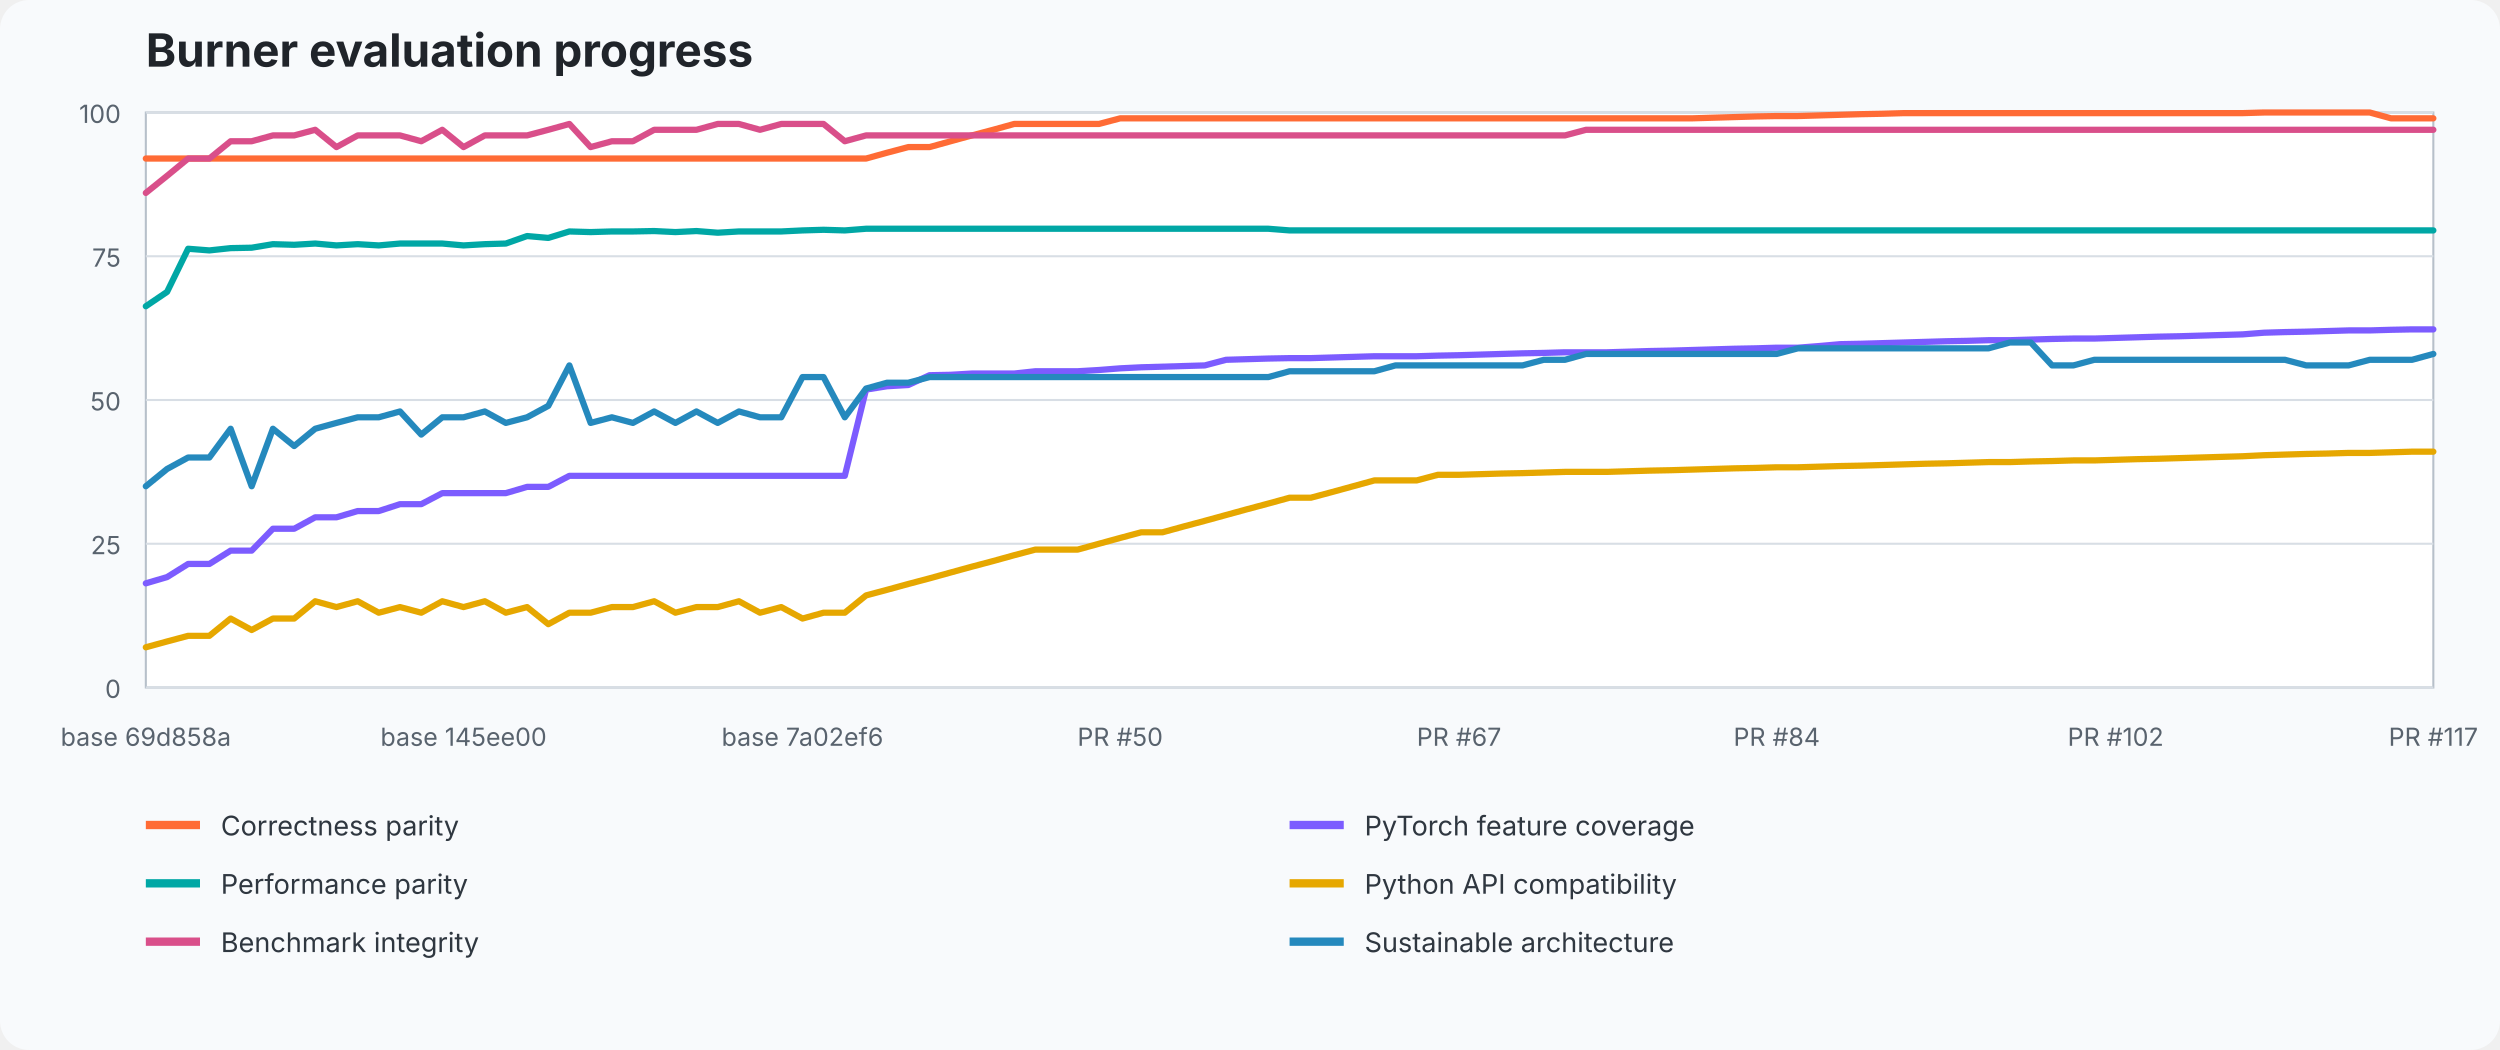
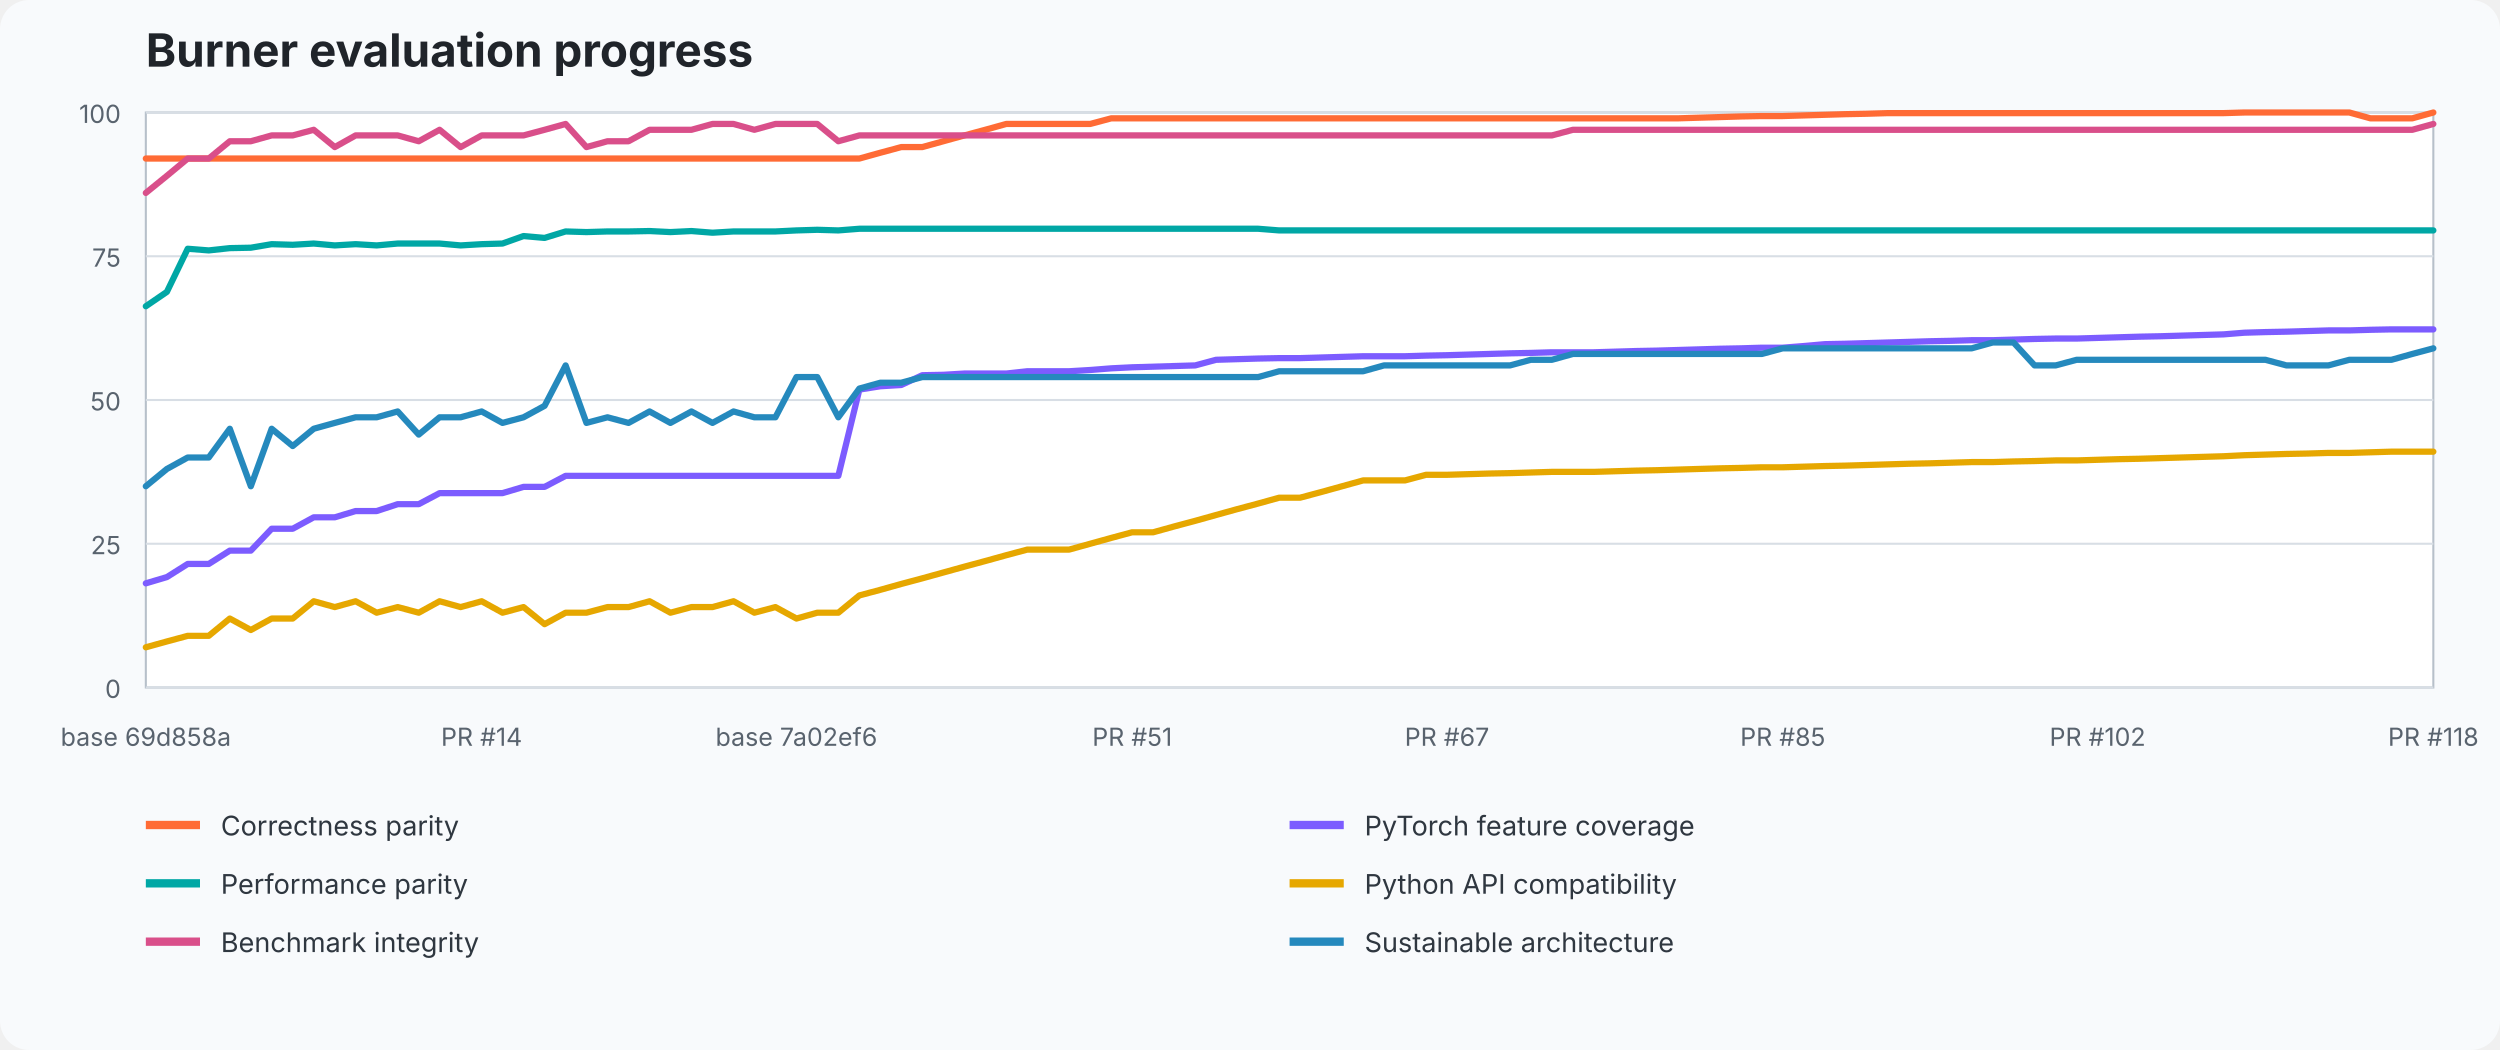
<svg xmlns="http://www.w3.org/2000/svg" width="1200" height="504" viewBox="0 0 1200 504" role="img" aria-labelledby="title desc">
  <style>text{font-family:ui-sans-serif,system-ui,-apple-system,BlinkMacSystemFont,"Segoe UI",sans-serif}.title{font-size:22px;font-weight:700;fill:#20242a}.axis{font-size:12px;fill:#59636e}.legend{font-size:13px;fill:#2f3740}.grid{stroke:#d8dee5;stroke-width:1}.plot{fill:#fff;stroke:#b7c0ca}</style>
  <rect width="100%" height="100%" fill="#f8fafc" rx="14" />
  <text x="70" y="32" class="title">Burner evaluation progress</text>
  <rect x="70" y="54" width="1098" height="276" class="plot" />
  <line x1="70" y1="330" x2="1168" y2="330" class="grid" />
  <text x="58" y="335" text-anchor="end" class="axis">0</text>
  <line x1="70" y1="261" x2="1168" y2="261" class="grid" />
  <text x="58" y="266" text-anchor="end" class="axis">25</text>
  <line x1="70" y1="192" x2="1168" y2="192" class="grid" />
  <text x="58" y="197" text-anchor="end" class="axis">50</text>
  <line x1="70" y1="123" x2="1168" y2="123" class="grid" />
  <text x="58" y="128" text-anchor="end" class="axis">75</text>
  <line x1="70" y1="54" x2="1168" y2="54" class="grid" />
  <text x="58" y="59" text-anchor="end" class="axis">100</text>
-   <polyline points="70.0,76.1 80.2,76.1 90.3,76.1 100.5,76.1 110.7,76.1 120.8,76.1 131.0,76.1 141.2,76.1 151.3,76.1 161.5,76.1 171.7,76.1 181.8,76.1 192.0,76.1 202.2,76.1 212.3,76.1 222.5,76.1 232.7,76.1 242.8,76.1 253.0,76.1 263.2,76.1 273.3,76.1 283.5,76.1 293.7,76.1 303.8,76.1 314.0,76.1 324.2,76.1 334.3,76.1 344.5,76.1 354.7,76.1 364.8,76.1 375.0,76.1 385.2,76.1 395.3,76.1 405.5,76.1 415.7,76.1 425.8,73.3 436.0,70.6 446.2,70.6 456.3,67.8 466.5,65.0 476.7,62.3 486.8,59.5 497.0,59.5 507.2,59.5 517.3,59.5 527.5,59.5 537.7,56.8 547.8,56.8 558.0,56.8 568.2,56.8 578.3,56.8 588.5,56.8 598.7,56.8 608.8,56.8 619.0,56.8 629.2,56.8 639.3,56.8 649.5,56.8 659.7,56.8 669.8,56.8 680.0,56.8 690.2,56.8 700.3,56.8 710.5,56.8 720.7,56.8 730.8,56.8 741.0,56.8 751.2,56.8 761.3,56.8 771.5,56.8 781.7,56.8 791.8,56.8 802.0,56.8 812.2,56.8 822.3,56.5 832.5,56.2 842.7,55.9 852.8,55.7 863.0,55.7 873.2,55.4 883.3,55.1 893.5,54.8 903.7,54.6 913.8,54.3 924.0,54.3 934.2,54.3 944.3,54.3 954.5,54.3 964.7,54.3 974.8,54.3 985.0,54.3 995.2,54.3 1005.3,54.3 1015.5,54.3 1025.7,54.3 1035.8,54.3 1046.0,54.3 1056.2,54.3 1066.3,54.3 1076.5,54.3 1086.7,54.0 1096.8,54.0 1107.0,54.0 1117.2,54.0 1127.3,54.0 1137.5,54.0 1147.7,56.8 1157.8,56.8 1168.0,56.8" fill="none" stroke="#ff6b35" stroke-width="3" stroke-linejoin="round" stroke-linecap="round" />
-   <polyline points="70.0,280.0 80.2,277.0 90.3,270.7 100.5,270.7 110.7,264.3 120.8,264.3 131.0,253.8 141.2,253.8 151.3,248.3 161.5,248.3 171.7,245.3 181.8,245.3 192.0,242.0 202.2,242.0 212.3,236.7 222.5,236.7 232.7,236.7 242.8,236.7 253.0,233.7 263.2,233.7 273.3,228.4 283.5,228.4 293.7,228.4 303.8,228.4 314.0,228.4 324.2,228.4 334.3,228.4 344.5,228.4 354.7,228.4 364.8,228.4 375.0,228.4 385.2,228.4 395.3,228.4 405.5,228.4 415.7,187.0 425.8,185.4 436.0,184.8 446.2,180.1 456.3,179.9 466.5,179.3 476.7,179.3 486.8,179.3 497.0,178.2 507.2,178.2 517.3,178.2 527.5,177.6 537.7,176.8 547.8,176.3 558.0,176.0 568.2,175.7 578.3,175.4 588.5,172.7 598.7,172.4 608.8,172.1 619.0,171.9 629.2,171.9 639.3,171.6 649.5,171.3 659.7,171.0 669.8,171.0 680.0,171.0 690.2,170.7 700.3,170.5 710.5,170.2 720.7,169.9 730.8,169.6 741.0,169.4 751.2,169.1 761.3,169.1 771.5,169.1 781.7,168.8 791.8,168.5 802.0,168.3 812.2,168.0 822.3,167.7 832.5,167.4 842.7,167.2 852.8,166.9 863.0,166.9 873.2,166.1 883.3,165.2 893.5,165.0 903.7,164.7 913.8,164.4 924.0,164.1 934.2,163.8 944.3,163.6 954.5,163.3 964.7,163.3 974.8,163.0 985.0,162.7 995.2,162.5 1005.3,162.5 1015.5,162.2 1025.7,161.9 1035.8,161.6 1046.0,161.4 1056.2,161.1 1066.3,160.8 1076.5,160.5 1086.7,159.7 1096.8,159.4 1107.0,159.2 1117.2,158.9 1127.3,158.6 1137.5,158.6 1147.7,158.3 1157.8,158.1 1168.0,158.1" fill="none" stroke="#7c5cff" stroke-width="3" stroke-linejoin="round" stroke-linecap="round" />
-   <polyline points="70.0,147.0 80.2,140.1 90.3,119.4 100.5,120.2 110.7,119.1 120.8,118.9 131.0,117.2 141.2,117.5 151.3,116.9 161.5,117.8 171.7,117.2 181.8,117.8 192.0,116.9 202.2,116.9 212.3,116.9 222.5,117.8 232.7,117.2 242.8,116.9 253.0,113.3 263.2,114.2 273.3,111.1 283.5,111.4 293.7,111.1 303.8,111.1 314.0,110.9 324.2,111.4 334.3,110.9 344.5,111.7 354.7,111.1 364.8,111.1 375.0,111.1 385.2,110.6 395.3,110.3 405.5,110.6 415.7,109.8 425.8,109.8 436.0,109.8 446.2,109.8 456.3,109.8 466.5,109.8 476.7,109.8 486.8,109.8 497.0,109.8 507.2,109.8 517.3,109.8 527.5,109.8 537.7,109.8 547.8,109.8 558.0,109.8 568.2,109.8 578.3,109.8 588.5,109.8 598.7,109.8 608.8,109.8 619.0,110.6 629.2,110.6 639.3,110.6 649.5,110.6 659.7,110.6 669.8,110.6 680.0,110.6 690.2,110.6 700.3,110.6 710.5,110.6 720.7,110.6 730.8,110.6 741.0,110.6 751.2,110.6 761.3,110.6 771.5,110.6 781.7,110.6 791.8,110.6 802.0,110.6 812.2,110.6 822.3,110.6 832.5,110.6 842.7,110.6 852.8,110.6 863.0,110.6 873.2,110.6 883.3,110.6 893.5,110.6 903.7,110.6 913.8,110.6 924.0,110.6 934.2,110.6 944.3,110.6 954.5,110.6 964.7,110.6 974.8,110.6 985.0,110.6 995.2,110.6 1005.3,110.6 1015.5,110.6 1025.7,110.6 1035.8,110.6 1046.0,110.6 1056.2,110.6 1066.3,110.6 1076.5,110.6 1086.7,110.6 1096.8,110.6 1107.0,110.6 1117.2,110.6 1127.3,110.6 1137.5,110.6 1147.7,110.6 1157.8,110.6 1168.0,110.6" fill="none" stroke="#00a7a5" stroke-width="3" stroke-linejoin="round" stroke-linecap="round" />
-   <polyline points="70.0,310.7 80.2,307.9 90.3,305.2 100.5,305.2 110.7,296.9 120.8,302.4 131.0,296.9 141.2,296.9 151.3,288.6 161.5,291.4 171.7,288.6 181.8,294.1 192.0,291.4 202.2,294.1 212.3,288.6 222.5,291.4 232.7,288.6 242.8,294.1 253.0,291.4 263.2,299.6 273.3,294.1 283.5,294.1 293.7,291.4 303.8,291.4 314.0,288.6 324.2,294.1 334.3,291.4 344.5,291.4 354.7,288.6 364.8,294.1 375.0,291.4 385.2,296.9 395.3,294.1 405.5,294.1 415.7,285.8 425.8,283.1 436.0,280.3 446.2,277.6 456.3,274.8 466.5,272.0 476.7,269.3 486.8,266.5 497.0,263.8 507.2,263.8 517.3,263.8 527.5,261.0 537.7,258.2 547.8,255.5 558.0,255.5 568.2,252.7 578.3,250.0 588.5,247.2 598.7,244.4 608.8,241.7 619.0,238.9 629.2,238.9 639.3,236.2 649.5,233.4 659.7,230.6 669.8,230.6 680.0,230.6 690.2,227.9 700.3,227.9 710.5,227.6 720.7,227.3 730.8,227.1 741.0,226.8 751.2,226.5 761.3,226.5 771.5,226.5 781.7,226.2 791.8,225.9 802.0,225.7 812.2,225.4 822.3,225.1 832.5,224.8 842.7,224.6 852.8,224.3 863.0,224.3 873.2,224.0 883.3,223.7 893.5,223.5 903.7,223.2 913.8,222.9 924.0,222.6 934.2,222.4 944.3,222.1 954.5,221.8 964.7,221.8 974.8,221.5 985.0,221.3 995.2,221.0 1005.3,221.0 1015.5,220.7 1025.7,220.4 1035.8,220.2 1046.0,219.9 1056.2,219.6 1066.3,219.3 1076.5,219.0 1086.7,218.5 1096.8,218.2 1107.0,217.9 1117.2,217.7 1127.3,217.4 1137.5,217.4 1147.7,217.1 1157.8,216.8 1168.0,216.8" fill="none" stroke="#e6a700" stroke-width="3" stroke-linejoin="round" stroke-linecap="round" />
-   <polyline points="70.0,92.6 80.2,84.4 90.3,76.1 100.5,76.1 110.7,67.8 120.8,67.8 131.0,65.0 141.2,65.0 151.3,62.3 161.5,70.6 171.7,65.0 181.8,65.0 192.0,65.0 202.2,67.8 212.3,62.3 222.5,70.6 232.7,65.0 242.8,65.0 253.0,65.0 263.2,62.3 273.3,59.5 283.5,70.6 293.7,67.8 303.8,67.8 314.0,62.3 324.2,62.3 334.3,62.3 344.5,59.5 354.7,59.5 364.8,62.3 375.0,59.5 385.2,59.5 395.3,59.5 405.5,67.8 415.7,65.0 425.8,65.0 436.0,65.0 446.2,65.0 456.3,65.0 466.5,65.0 476.7,65.0 486.8,65.0 497.0,65.0 507.2,65.0 517.3,65.0 527.5,65.0 537.7,65.0 547.8,65.0 558.0,65.0 568.2,65.0 578.3,65.0 588.5,65.0 598.7,65.0 608.8,65.0 619.0,65.0 629.2,65.0 639.3,65.0 649.5,65.0 659.7,65.0 669.8,65.0 680.0,65.0 690.2,65.0 700.3,65.0 710.5,65.0 720.7,65.0 730.8,65.0 741.0,65.0 751.2,65.0 761.3,62.3 771.5,62.3 781.7,62.3 791.8,62.3 802.0,62.3 812.2,62.3 822.3,62.3 832.5,62.3 842.7,62.3 852.8,62.3 863.0,62.3 873.2,62.3 883.3,62.3 893.5,62.3 903.7,62.3 913.8,62.3 924.0,62.3 934.2,62.3 944.3,62.3 954.5,62.3 964.7,62.3 974.8,62.3 985.0,62.3 995.2,62.3 1005.3,62.3 1015.5,62.3 1025.7,62.3 1035.8,62.3 1046.0,62.3 1056.2,62.3 1066.3,62.3 1076.5,62.3 1086.7,62.3 1096.8,62.3 1107.0,62.3 1117.2,62.3 1127.3,62.3 1137.5,62.3 1147.7,62.3 1157.8,62.3 1168.0,62.3" fill="none" stroke="#d94f8a" stroke-width="3" stroke-linejoin="round" stroke-linecap="round" />
-   <polyline points="70.0,233.4 80.2,225.1 90.3,219.6 100.5,219.6 110.7,205.8 120.8,233.4 131.0,205.8 141.2,214.1 151.3,205.8 161.5,203.0 171.7,200.3 181.8,200.3 192.0,197.5 202.2,208.6 212.3,200.3 222.5,200.3 232.7,197.5 242.8,203.0 253.0,200.3 263.2,194.8 273.3,175.4 283.5,203.0 293.7,200.3 303.8,203.0 314.0,197.5 324.2,203.0 334.3,197.5 344.5,203.0 354.7,197.5 364.8,200.3 375.0,200.3 385.2,181.0 395.3,181.0 405.5,200.3 415.7,186.5 425.8,183.7 436.0,183.7 446.2,181.0 456.3,181.0 466.5,181.0 476.7,181.0 486.8,181.0 497.0,181.0 507.2,181.0 517.3,181.0 527.5,181.0 537.7,181.0 547.8,181.0 558.0,181.0 568.2,181.0 578.3,181.0 588.5,181.0 598.7,181.0 608.8,181.0 619.0,178.2 629.2,178.2 639.3,178.2 649.5,178.2 659.7,178.2 669.8,175.4 680.0,175.4 690.2,175.4 700.3,175.4 710.5,175.4 720.7,175.4 730.8,175.4 741.0,172.7 751.2,172.7 761.3,169.9 771.5,169.9 781.7,169.9 791.8,169.9 802.0,169.9 812.2,169.9 822.3,169.9 832.5,169.9 842.7,169.9 852.8,169.9 863.0,167.2 873.2,167.2 883.3,167.2 893.5,167.2 903.7,167.2 913.8,167.2 924.0,167.2 934.2,167.2 944.3,167.2 954.5,167.2 964.7,164.4 974.8,164.4 985.0,175.4 995.2,175.4 1005.3,172.7 1015.5,172.7 1025.7,172.7 1035.8,172.7 1046.0,172.7 1056.2,172.7 1066.3,172.7 1076.5,172.7 1086.7,172.7 1096.8,172.7 1107.0,175.4 1117.2,175.4 1127.3,175.4 1137.5,172.7 1147.7,172.7 1157.8,172.7 1168.0,169.9" fill="none" stroke="#2589bd" stroke-width="3" stroke-linejoin="round" stroke-linecap="round" />
+   <polyline points="70.0,76.1 80.1,76.1 90.1,76.1 100.2,76.1 110.3,76.1 120.4,76.1 130.4,76.1 140.5,76.1 150.6,76.1 160.7,76.1 170.7,76.1 180.8,76.1 190.9,76.1 201.0,76.1 211.0,76.1 221.1,76.1 231.2,76.1 241.2,76.1 251.3,76.1 261.4,76.1 271.5,76.1 281.5,76.1 291.6,76.1 301.7,76.1 311.8,76.1 321.8,76.1 331.9,76.1 342.0,76.1 352.1,76.1 362.1,76.1 372.2,76.1 382.3,76.1 392.3,76.1 402.4,76.1 412.5,76.1 422.6,73.3 432.6,70.6 442.7,70.6 452.8,67.8 462.9,65.0 472.9,62.3 483.0,59.5 493.1,59.5 503.2,59.5 513.2,59.5 523.3,59.5 533.4,56.8 543.4,56.8 553.5,56.8 563.6,56.8 573.7,56.8 583.7,56.8 593.8,56.8 603.9,56.8 614.0,56.8 624.0,56.8 634.1,56.8 644.2,56.8 654.3,56.8 664.3,56.8 674.4,56.8 684.5,56.8 694.6,56.8 704.6,56.8 714.7,56.8 724.8,56.8 734.8,56.8 744.9,56.8 755.0,56.8 765.1,56.8 775.1,56.8 785.2,56.8 795.3,56.8 805.4,56.8 815.4,56.5 825.5,56.2 835.6,55.9 845.7,55.7 855.7,55.7 865.8,55.4 875.9,55.1 885.9,54.8 896.0,54.6 906.1,54.3 916.2,54.3 926.2,54.3 936.3,54.3 946.4,54.3 956.5,54.3 966.5,54.3 976.6,54.3 986.7,54.3 996.8,54.3 1006.8,54.3 1016.9,54.3 1027.0,54.3 1037.0,54.3 1047.1,54.3 1057.2,54.3 1067.3,54.3 1077.3,54.0 1087.4,54.0 1097.5,54.0 1107.6,54.0 1117.6,54.0 1127.7,54.0 1137.8,56.8 1147.9,56.8 1157.9,56.8 1168.0,54.0" fill="none" stroke="#ff6b35" stroke-width="3" stroke-linejoin="round" stroke-linecap="round" />
+   <polyline points="70.0,280.0 80.1,277.0 90.1,270.7 100.2,270.7 110.3,264.3 120.4,264.3 130.4,253.8 140.5,253.8 150.6,248.3 160.7,248.3 170.7,245.3 180.8,245.3 190.9,242.0 201.0,242.0 211.0,236.7 221.1,236.7 231.2,236.7 241.2,236.7 251.3,233.7 261.4,233.7 271.5,228.4 281.5,228.4 291.6,228.4 301.7,228.4 311.8,228.4 321.8,228.4 331.9,228.4 342.0,228.4 352.1,228.4 362.1,228.4 372.2,228.4 382.3,228.4 392.3,228.4 402.4,228.4 412.5,187.0 422.6,185.4 432.6,184.8 442.7,180.1 452.8,179.9 462.9,179.3 472.9,179.3 483.0,179.3 493.1,178.2 503.2,178.2 513.2,178.2 523.3,177.6 533.4,176.8 543.4,176.3 553.5,176.0 563.6,175.7 573.7,175.4 583.7,172.7 593.8,172.4 603.9,172.1 614.0,171.9 624.0,171.9 634.1,171.6 644.2,171.3 654.3,171.0 664.3,171.0 674.4,171.0 684.5,170.7 694.6,170.5 704.6,170.2 714.7,169.9 724.8,169.6 734.8,169.4 744.9,169.1 755.0,169.1 765.1,169.1 775.1,168.8 785.2,168.5 795.3,168.3 805.4,168.0 815.4,167.7 825.5,167.4 835.6,167.2 845.7,166.9 855.7,166.9 865.8,166.1 875.9,165.2 885.9,165.0 896.0,164.7 906.1,164.4 916.2,164.1 926.2,163.8 936.3,163.6 946.4,163.3 956.5,163.3 966.5,163.0 976.6,162.7 986.7,162.5 996.8,162.5 1006.8,162.2 1016.9,161.9 1027.0,161.6 1037.0,161.4 1047.1,161.1 1057.2,160.8 1067.3,160.5 1077.3,159.7 1087.4,159.4 1097.5,159.2 1107.6,158.9 1117.6,158.6 1127.7,158.6 1137.8,158.3 1147.9,158.1 1157.9,158.1 1168.0,158.1" fill="none" stroke="#7c5cff" stroke-width="3" stroke-linejoin="round" stroke-linecap="round" />
+   <polyline points="70.0,147.0 80.1,140.1 90.1,119.4 100.2,120.2 110.3,119.1 120.4,118.9 130.4,117.2 140.5,117.5 150.6,116.9 160.7,117.8 170.7,117.2 180.8,117.8 190.9,116.9 201.0,116.9 211.0,116.9 221.1,117.8 231.2,117.2 241.2,116.9 251.3,113.3 261.4,114.2 271.5,111.1 281.5,111.4 291.6,111.1 301.7,111.1 311.8,110.9 321.8,111.4 331.9,110.9 342.0,111.7 352.1,111.1 362.1,111.1 372.2,111.1 382.3,110.6 392.3,110.3 402.4,110.6 412.5,109.8 422.6,109.8 432.6,109.8 442.7,109.8 452.8,109.8 462.9,109.8 472.9,109.8 483.0,109.8 493.1,109.8 503.2,109.8 513.2,109.8 523.3,109.8 533.4,109.8 543.4,109.8 553.5,109.8 563.6,109.8 573.7,109.8 583.7,109.8 593.8,109.8 603.9,109.8 614.0,110.6 624.0,110.6 634.1,110.6 644.2,110.6 654.3,110.6 664.3,110.6 674.4,110.6 684.5,110.6 694.6,110.6 704.6,110.6 714.7,110.6 724.8,110.6 734.8,110.6 744.9,110.6 755.0,110.6 765.1,110.6 775.1,110.6 785.2,110.6 795.3,110.6 805.4,110.6 815.4,110.6 825.5,110.6 835.6,110.6 845.7,110.6 855.7,110.6 865.8,110.6 875.9,110.6 885.9,110.6 896.0,110.6 906.1,110.6 916.2,110.6 926.2,110.6 936.3,110.6 946.4,110.6 956.5,110.6 966.5,110.6 976.6,110.6 986.7,110.6 996.8,110.6 1006.8,110.6 1016.9,110.6 1027.0,110.6 1037.0,110.6 1047.1,110.6 1057.2,110.6 1067.3,110.6 1077.3,110.6 1087.4,110.6 1097.5,110.6 1107.6,110.6 1117.6,110.6 1127.7,110.6 1137.8,110.6 1147.9,110.6 1157.9,110.6 1168.0,110.6" fill="none" stroke="#00a7a5" stroke-width="3" stroke-linejoin="round" stroke-linecap="round" />
+   <polyline points="70.0,310.7 80.1,307.9 90.1,305.2 100.2,305.2 110.3,296.9 120.4,302.4 130.4,296.9 140.5,296.9 150.6,288.6 160.7,291.4 170.7,288.6 180.8,294.1 190.9,291.4 201.0,294.1 211.0,288.6 221.1,291.4 231.2,288.6 241.2,294.1 251.3,291.4 261.4,299.6 271.5,294.1 281.5,294.1 291.6,291.4 301.7,291.4 311.8,288.6 321.8,294.1 331.9,291.4 342.0,291.4 352.1,288.6 362.1,294.1 372.2,291.4 382.3,296.9 392.3,294.1 402.4,294.1 412.5,285.8 422.6,283.1 432.6,280.3 442.7,277.6 452.8,274.8 462.9,272.0 472.9,269.3 483.0,266.5 493.1,263.8 503.2,263.8 513.2,263.8 523.3,261.0 533.4,258.2 543.4,255.5 553.5,255.5 563.6,252.7 573.7,250.0 583.7,247.2 593.8,244.4 603.9,241.7 614.0,238.9 624.0,238.9 634.1,236.2 644.2,233.4 654.3,230.6 664.3,230.6 674.4,230.6 684.5,227.9 694.6,227.9 704.6,227.6 714.7,227.3 724.8,227.1 734.8,226.8 744.9,226.5 755.0,226.5 765.1,226.5 775.1,226.2 785.2,225.9 795.3,225.7 805.4,225.4 815.4,225.1 825.5,224.8 835.6,224.6 845.7,224.3 855.7,224.3 865.8,224.0 875.9,223.7 885.9,223.5 896.0,223.2 906.1,222.9 916.2,222.6 926.2,222.4 936.3,222.1 946.4,221.8 956.5,221.8 966.5,221.5 976.6,221.3 986.7,221.0 996.8,221.0 1006.8,220.7 1016.9,220.4 1027.0,220.2 1037.0,219.9 1047.1,219.6 1057.2,219.3 1067.3,219.0 1077.3,218.5 1087.4,218.2 1097.5,217.9 1107.6,217.7 1117.6,217.4 1127.7,217.4 1137.8,217.1 1147.9,216.8 1157.9,216.8 1168.0,216.8" fill="none" stroke="#e6a700" stroke-width="3" stroke-linejoin="round" stroke-linecap="round" />
+   <polyline points="70.0,92.6 80.1,84.4 90.1,76.1 100.2,76.1 110.3,67.8 120.4,67.8 130.4,65.0 140.5,65.0 150.6,62.3 160.7,70.6 170.7,65.0 180.8,65.0 190.9,65.0 201.0,67.8 211.0,62.3 221.1,70.6 231.2,65.0 241.2,65.0 251.3,65.0 261.4,62.3 271.5,59.5 281.5,70.6 291.6,67.8 301.7,67.8 311.8,62.3 321.8,62.3 331.9,62.3 342.0,59.5 352.1,59.5 362.1,62.3 372.2,59.5 382.3,59.5 392.3,59.5 402.4,67.8 412.5,65.0 422.6,65.0 432.6,65.0 442.7,65.0 452.8,65.0 462.9,65.0 472.9,65.0 483.0,65.0 493.1,65.0 503.2,65.0 513.2,65.0 523.3,65.0 533.4,65.0 543.4,65.0 553.5,65.0 563.6,65.0 573.7,65.0 583.7,65.0 593.8,65.0 603.9,65.0 614.0,65.0 624.0,65.0 634.1,65.0 644.2,65.0 654.3,65.0 664.3,65.0 674.4,65.0 684.5,65.0 694.6,65.0 704.6,65.0 714.7,65.0 724.8,65.0 734.8,65.0 744.9,65.0 755.0,62.3 765.1,62.3 775.1,62.3 785.2,62.3 795.3,62.3 805.4,62.3 815.4,62.3 825.5,62.3 835.6,62.3 845.7,62.3 855.7,62.3 865.8,62.3 875.9,62.3 885.9,62.3 896.0,62.3 906.1,62.3 916.2,62.3 926.2,62.3 936.3,62.3 946.4,62.3 956.5,62.3 966.5,62.3 976.6,62.3 986.7,62.3 996.8,62.3 1006.8,62.3 1016.9,62.3 1027.0,62.3 1037.0,62.3 1047.1,62.3 1057.2,62.3 1067.3,62.3 1077.3,62.3 1087.4,62.3 1097.5,62.3 1107.6,62.3 1117.6,62.3 1127.7,62.3 1137.8,62.3 1147.9,62.3 1157.9,62.3 1168.0,59.5" fill="none" stroke="#d94f8a" stroke-width="3" stroke-linejoin="round" stroke-linecap="round" />
+   <polyline points="70.0,233.4 80.1,225.1 90.1,219.6 100.2,219.6 110.3,205.8 120.4,233.4 130.4,205.8 140.5,214.1 150.6,205.8 160.7,203.0 170.7,200.3 180.8,200.3 190.9,197.5 201.0,208.6 211.0,200.3 221.1,200.3 231.2,197.5 241.2,203.0 251.3,200.3 261.4,194.8 271.5,175.4 281.5,203.0 291.6,200.3 301.7,203.0 311.8,197.5 321.8,203.0 331.9,197.5 342.0,203.0 352.1,197.5 362.1,200.3 372.2,200.3 382.3,181.0 392.3,181.0 402.4,200.3 412.5,186.5 422.6,183.7 432.6,183.7 442.7,181.0 452.8,181.0 462.9,181.0 472.9,181.0 483.0,181.0 493.1,181.0 503.2,181.0 513.2,181.0 523.3,181.0 533.4,181.0 543.4,181.0 553.5,181.0 563.6,181.0 573.7,181.0 583.7,181.0 593.8,181.0 603.9,181.0 614.0,178.2 624.0,178.2 634.1,178.2 644.2,178.2 654.3,178.2 664.3,175.4 674.4,175.4 684.5,175.4 694.6,175.4 704.6,175.4 714.7,175.4 724.8,175.4 734.8,172.7 744.9,172.7 755.0,169.9 765.1,169.9 775.1,169.9 785.2,169.9 795.3,169.9 805.4,169.9 815.4,169.9 825.5,169.9 835.6,169.9 845.7,169.9 855.7,167.2 865.8,167.2 875.9,167.2 885.9,167.2 896.0,167.2 906.1,167.2 916.2,167.2 926.2,167.2 936.3,167.2 946.4,167.2 956.5,164.4 966.5,164.4 976.6,175.4 986.7,175.4 996.8,172.7 1006.8,172.7 1016.9,172.7 1027.0,172.7 1037.0,172.7 1047.1,172.7 1057.2,172.7 1067.3,172.7 1077.3,172.7 1087.4,172.7 1097.5,175.4 1107.6,175.4 1117.6,175.4 1127.7,172.7 1137.8,172.7 1147.9,172.7 1157.9,169.9 1168.0,167.2" fill="none" stroke="#2589bd" stroke-width="3" stroke-linejoin="round" stroke-linecap="round" />
  <text x="70" y="358" text-anchor="middle" class="axis">base 69d858a</text>
-   <text x="222.5" y="358" text-anchor="middle" class="axis">base 145ee00</text>
-   <text x="385.167" y="358" text-anchor="middle" class="axis">base 7a02ef6</text>
-   <text x="537.667" y="358" text-anchor="middle" class="axis">PR #50</text>
-   <text x="700.333" y="358" text-anchor="middle" class="axis">PR #67</text>
-   <text x="852.833" y="358" text-anchor="middle" class="axis">PR #84</text>
-   <text x="1015.5" y="358" text-anchor="middle" class="axis">PR #102</text>
-   <text x="1168" y="358" text-anchor="middle" class="axis">PR #117</text>
+   <text x="231.174" y="358" text-anchor="middle" class="axis">PR #14</text>
+   <text x="382.275" y="358" text-anchor="middle" class="axis">base 7a02ef6</text>
+   <text x="543.45" y="358" text-anchor="middle" class="axis">PR #51</text>
+   <text x="694.55" y="358" text-anchor="middle" class="axis">PR #67</text>
+   <text x="855.725" y="358" text-anchor="middle" class="axis">PR #85</text>
+   <text x="1006.826" y="358" text-anchor="middle" class="axis">PR #102</text>
+   <text x="1168" y="358" text-anchor="middle" class="axis">PR #118</text>
  <line x1="70" y1="396" x2="96" y2="396" stroke="#ff6b35" stroke-width="4" />
  <text x="106" y="401" class="legend">Correctness parity</text>
  <line x1="619" y1="396" x2="645" y2="396" stroke="#7c5cff" stroke-width="4" />
  <text x="655" y="401" class="legend">PyTorch feature coverage</text>
  <line x1="70" y1="424" x2="96" y2="424" stroke="#00a7a5" stroke-width="4" />
  <text x="106" y="429" class="legend">Performance parity</text>
  <line x1="619" y1="424" x2="645" y2="424" stroke="#e6a700" stroke-width="4" />
  <text x="655" y="429" class="legend">Python API compatibility</text>
  <line x1="70" y1="452" x2="96" y2="452" stroke="#d94f8a" stroke-width="4" />
  <text x="106" y="457" class="legend">Benchmark integrity</text>
  <line x1="619" y1="452" x2="645" y2="452" stroke="#2589bd" stroke-width="4" />
  <text x="655" y="457" class="legend">Sustainable architecture</text>
</svg>
